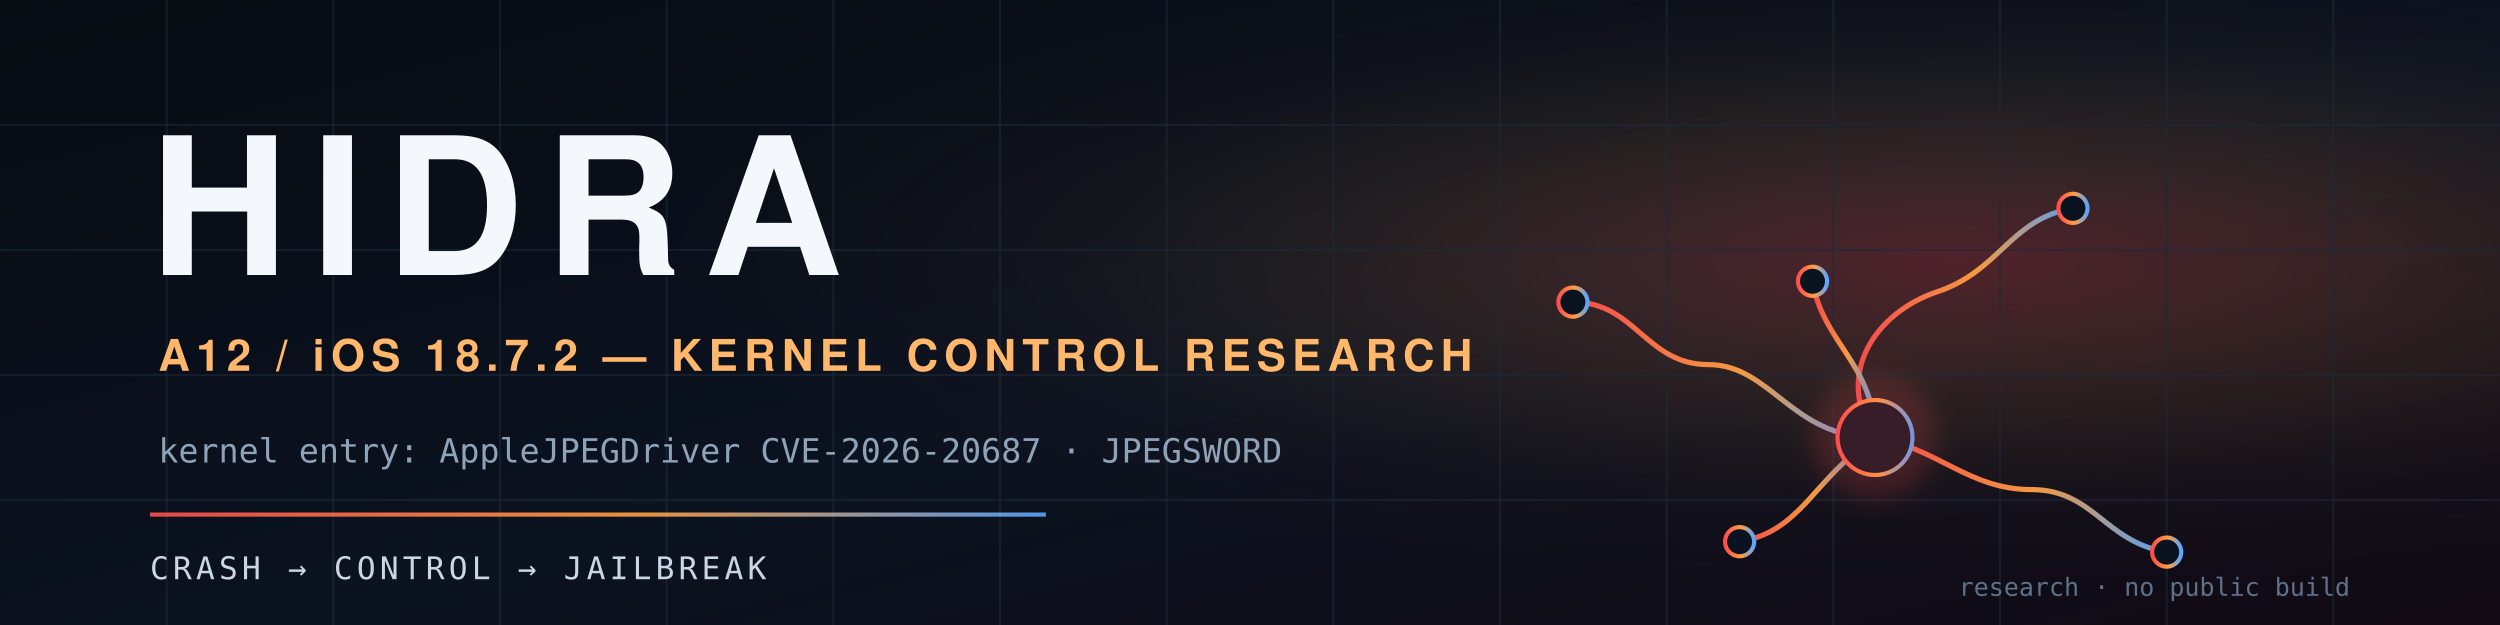
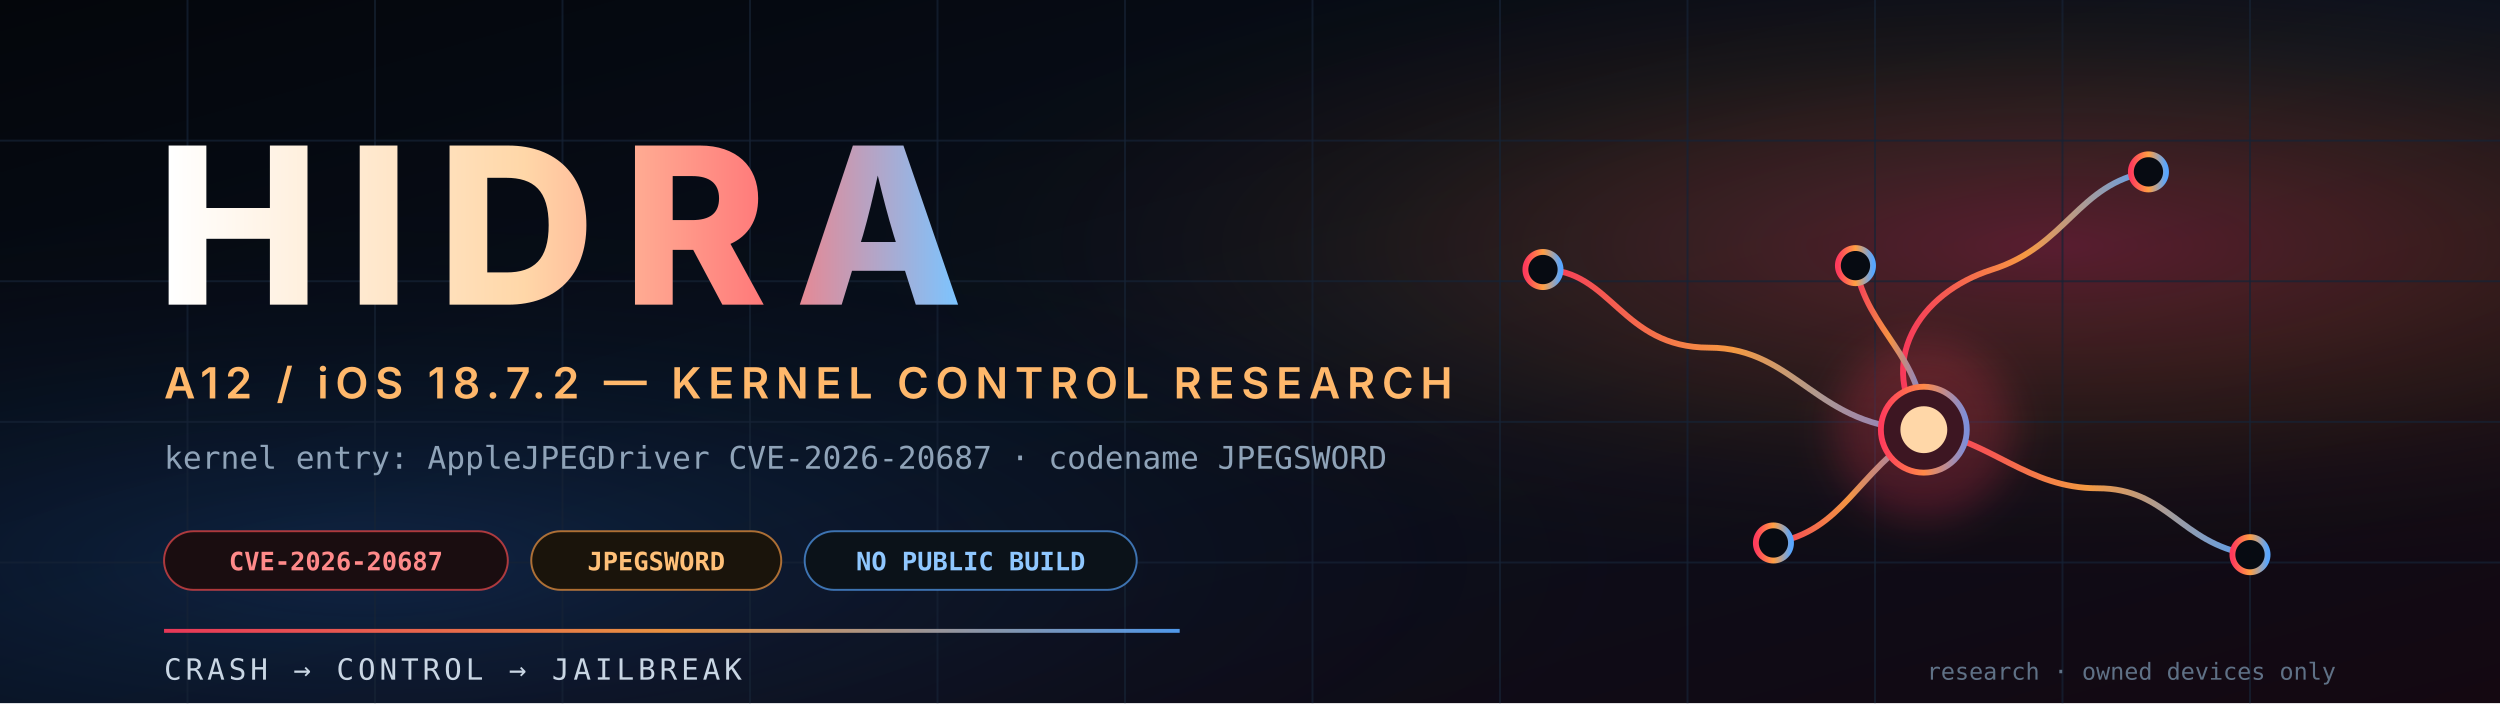
- <svg xmlns="http://www.w3.org/2000/svg" width="1200" height="300" viewBox="0 0 1200 300" role="img" aria-label="HIDRA — A12 / iOS 18.7.2 kernel control research">
+ <svg xmlns="http://www.w3.org/2000/svg" width="1280" height="360" viewBox="0 0 1280 360" role="img" aria-label="HIDRA — A12 / iOS 18.7.2 kernel control research">
  <defs>
    <linearGradient id="bg" x1="0" y1="0" x2="1" y2="1">
-       <stop offset="0" stop-color="#070b12" />
-       <stop offset="0.55" stop-color="#0b1220" />
-       <stop offset="1" stop-color="#120a14" />
+       <stop offset="0" stop-color="#04060b" />
+       <stop offset="0.5" stop-color="#08101d" />
+       <stop offset="1" stop-color="#140811" />
    </linearGradient>
-     <linearGradient id="accent" x1="0" y1="0" x2="1" y2="0">
-       <stop offset="0" stop-color="#ff4d4d" />
-       <stop offset="0.55" stop-color="#ff9f43" />
+     <radialGradient id="glowRed" cx="0.82" cy="0.35" r="0.5">
+       <stop offset="0" stop-color="#ff3b5c" stop-opacity="0.32" />
+       <stop offset="0.55" stop-color="#ff7a18" stop-opacity="0.08" />
+       <stop offset="1" stop-color="#000000" stop-opacity="0" />
+     </radialGradient>
+     <radialGradient id="glowBlue" cx="0.15" cy="0.8" r="0.55">
+       <stop offset="0" stop-color="#2f81f7" stop-opacity="0.18" />
+       <stop offset="1" stop-color="#000000" stop-opacity="0" />
+     </radialGradient>
+     <linearGradient id="word" x1="0" y1="0" x2="1" y2="0">
+       <stop offset="0" stop-color="#ffffff" />
+       <stop offset="0.45" stop-color="#ffd7a8" />
+       <stop offset="0.75" stop-color="#ff7a7a" />
+       <stop offset="1" stop-color="#7cc4ff" />
+     </linearGradient>
+     <linearGradient id="line" x1="0" y1="0" x2="1" y2="0">
+       <stop offset="0" stop-color="#ff3b5c" />
+       <stop offset="0.5" stop-color="#ff9f43" />
      <stop offset="1" stop-color="#58a6ff" />
    </linearGradient>
-     <radialGradient id="glow" cx="0.78" cy="0.42" r="0.55">
-       <stop offset="0" stop-color="#ff4d4d" stop-opacity="0.28" />
-       <stop offset="0.5" stop-color="#ff9f43" stop-opacity="0.08" />
-       <stop offset="1" stop-color="#000000" stop-opacity="0" />
-     </radialGradient>
-     <filter id="soft" x="-20%" y="-20%" width="140%" height="140%">
-       <feGaussianBlur stdDeviation="6" />
+     <filter id="blur" x="-30%" y="-30%" width="160%" height="160%">
+       <feGaussianBlur stdDeviation="10" />
+     </filter>
+     <filter id="soft" x="-30%" y="-30%" width="160%" height="160%">
+       <feGaussianBlur stdDeviation="4" />
    </filter>
  </defs>
-   <rect width="1200" height="300" fill="url(#bg)" />
-   <rect width="1200" height="300" fill="url(#glow)" />
-   <g stroke="#1b2a3a" stroke-opacity="0.55" stroke-width="1">
-     <path d="M0 60 H1200 M0 120 H1200 M0 180 H1200 M0 240 H1200" />
-     <path d="M80 0 V300 M160 0 V300 M240 0 V300 M320 0 V300 M400 0 V300 M480 0 V300 M560 0 V300 M640 0 V300 M720 0 V300 M800 0 V300 M880 0 V300 M960 0 V300 M1040 0 V300 M1120 0 V300" />
+   <rect width="1280" height="360" fill="url(#bg)" />
+   <rect width="1280" height="360" fill="url(#glowRed)" />
+   <rect width="1280" height="360" fill="url(#glowBlue)" />
+   <g stroke="#162336" stroke-opacity="0.7" stroke-width="1">
+     <path d="M0 72 H1280 M0 144 H1280 M0 216 H1280 M0 288 H1280" />
+     <path d="M96 0 V360 M192 0 V360 M288 0 V360 M384 0 V360 M480 0 V360 M576 0 V360 M672 0 V360 M768 0 V360 M864 0 V360 M960 0 V360 M1056 0 V360 M1152 0 V360" />
  </g>
-   <g fill="none" stroke="url(#accent)" stroke-width="2.5" stroke-linecap="round" stroke-linejoin="round" opacity="0.95">
-     <path d="M900 210 C860 210 850 175 820 175 C790 175 785 145 755 145" />
-     <path d="M900 210 C880 180 900 150 930 140 C960 130 965 105 995 100" />
-     <path d="M900 210 C930 215 945 235 975 235 C1005 235 1010 260 1040 265" />
-     <path d="M900 210 C870 230 865 255 835 260" />
-     <path d="M900 210 C900 175 875 165 870 135" />
+   <g fill="none" stroke="url(#line)" stroke-width="3" stroke-linecap="round" stroke-linejoin="round" opacity="0.95">
+     <path d="M985 220 C930 220 920 178 875 178 C830 178 825 138 790 138" />
+     <path d="M985 220 C960 186 982 150 1020 138 C1058 126 1064 94 1100 88" />
+     <path d="M985 220 C1020 226 1038 250 1074 250 C1110 250 1116 278 1152 284" />
+     <path d="M985 220 C950 242 944 272 908 278" />
+     <path d="M985 220 C985 182 956 170 950 136" />
  </g>
-   <g fill="#0b1220" stroke="url(#accent)" stroke-width="2">
-     <circle cx="900" cy="210" r="18" />
-     <circle cx="755" cy="145" r="7" />
-     <circle cx="995" cy="100" r="7" />
-     <circle cx="1040" cy="265" r="7" />
-     <circle cx="835" cy="260" r="7" />
-     <circle cx="870" cy="135" r="7" />
+   <g fill="#070b12" stroke="url(#line)" stroke-width="3">
+     <circle cx="985" cy="220" r="22" />
+     <circle cx="790" cy="138" r="9" />
+     <circle cx="1100" cy="88" r="9" />
+     <circle cx="1152" cy="284" r="9" />
+     <circle cx="908" cy="278" r="9" />
+     <circle cx="950" cy="136" r="9" />
  </g>
-   <circle cx="900" cy="210" r="30" fill="#ff4d4d" opacity="0.18" filter="url(#soft)" />
-   <text x="72" y="132" fill="#f4f7fb" font-family="Segoe UI, Helvetica, Arial, sans-serif" font-size="92" font-weight="800" letter-spacing="10">HIDRA</text>
-   <text x="76" y="178" fill="#ffb86b" font-family="Segoe UI, Helvetica, Arial, sans-serif" font-size="21" font-weight="600" letter-spacing="3">A12 / iOS 18.7.2 — KERNEL CONTROL RESEARCH</text>
-   <text x="76" y="222" fill="#8fa3b8" font-family="Consolas, SFMono-Regular, Menlo, monospace" font-size="16">kernel entry: AppleJPEGDriver CVE-2026-20687 · JPEGSWORD</text>
-   <rect x="72" y="246" width="430" height="2" fill="url(#accent)" opacity="0.9" />
-   <text x="72" y="278" fill="#c9d6e4" font-family="Consolas, SFMono-Regular, Menlo, monospace" font-size="15" letter-spacing="2">CRASH → CONTROL → JAILBREAK</text>
-   <text x="1128" y="286" fill="#5f7186" font-family="Consolas, SFMono-Regular, Menlo, monospace" font-size="12" text-anchor="end">research · no public build</text>
+   <circle cx="985" cy="220" r="46" fill="#ff3b5c" opacity="0.22" filter="url(#blur)" />
+   <circle cx="985" cy="220" r="12" fill="#ffd7a8" />
+   <text x="80" y="156" fill="url(#word)" font-family="Segoe UI, Inter, Helvetica, Arial, sans-serif" font-size="112" font-weight="800" letter-spacing="14">HIDRA</text>
+   <text x="84" y="204" fill="#ffb86b" font-family="Segoe UI, Inter, Helvetica, Arial, sans-serif" font-size="22" font-weight="600" letter-spacing="3.5">A12 / iOS 18.7.2 — KERNEL CONTROL RESEARCH</text>
+   <text x="84" y="240" fill="#8fa3b8" font-family="Consolas, SFMono-Regular, Menlo, monospace" font-size="16">kernel entry: AppleJPEGDriver CVE-2026-20687 · codename JPEGSWORD</text>
+   <g font-family="Consolas, SFMono-Regular, Menlo, monospace" font-size="13" font-weight="600">
+     <rect x="84" y="272" width="176" height="30" rx="15" fill="#1a0d10" stroke="#ff4d4d" stroke-opacity="0.65" />
+     <text x="172" y="292" fill="#ff8a8a" text-anchor="middle">CVE-2026-20687</text>
+     <rect x="272" y="272" width="128" height="30" rx="15" fill="#1a140b" stroke="#ff9f43" stroke-opacity="0.65" />
+     <text x="336" y="292" fill="#ffc078" text-anchor="middle">JPEGSWORD</text>
+     <rect x="412" y="272" width="170" height="30" rx="15" fill="#0b1219" stroke="#58a6ff" stroke-opacity="0.65" />
+     <text x="497" y="292" fill="#8fc7ff" text-anchor="middle">NO PUBLIC BUILD</text>
+   </g>
+   <rect x="84" y="322" width="520" height="2" fill="url(#line)" opacity="0.9" />
+   <text x="84" y="348" fill="#c9d6e4" font-family="Consolas, SFMono-Regular, Menlo, monospace" font-size="15" letter-spacing="2">CRASH → CONTROL → JAILBREAK</text>
+   <text x="1196" y="348" fill="#5f7186" font-family="Consolas, SFMono-Regular, Menlo, monospace" font-size="12" text-anchor="end">research · owned devices only</text>
</svg>
